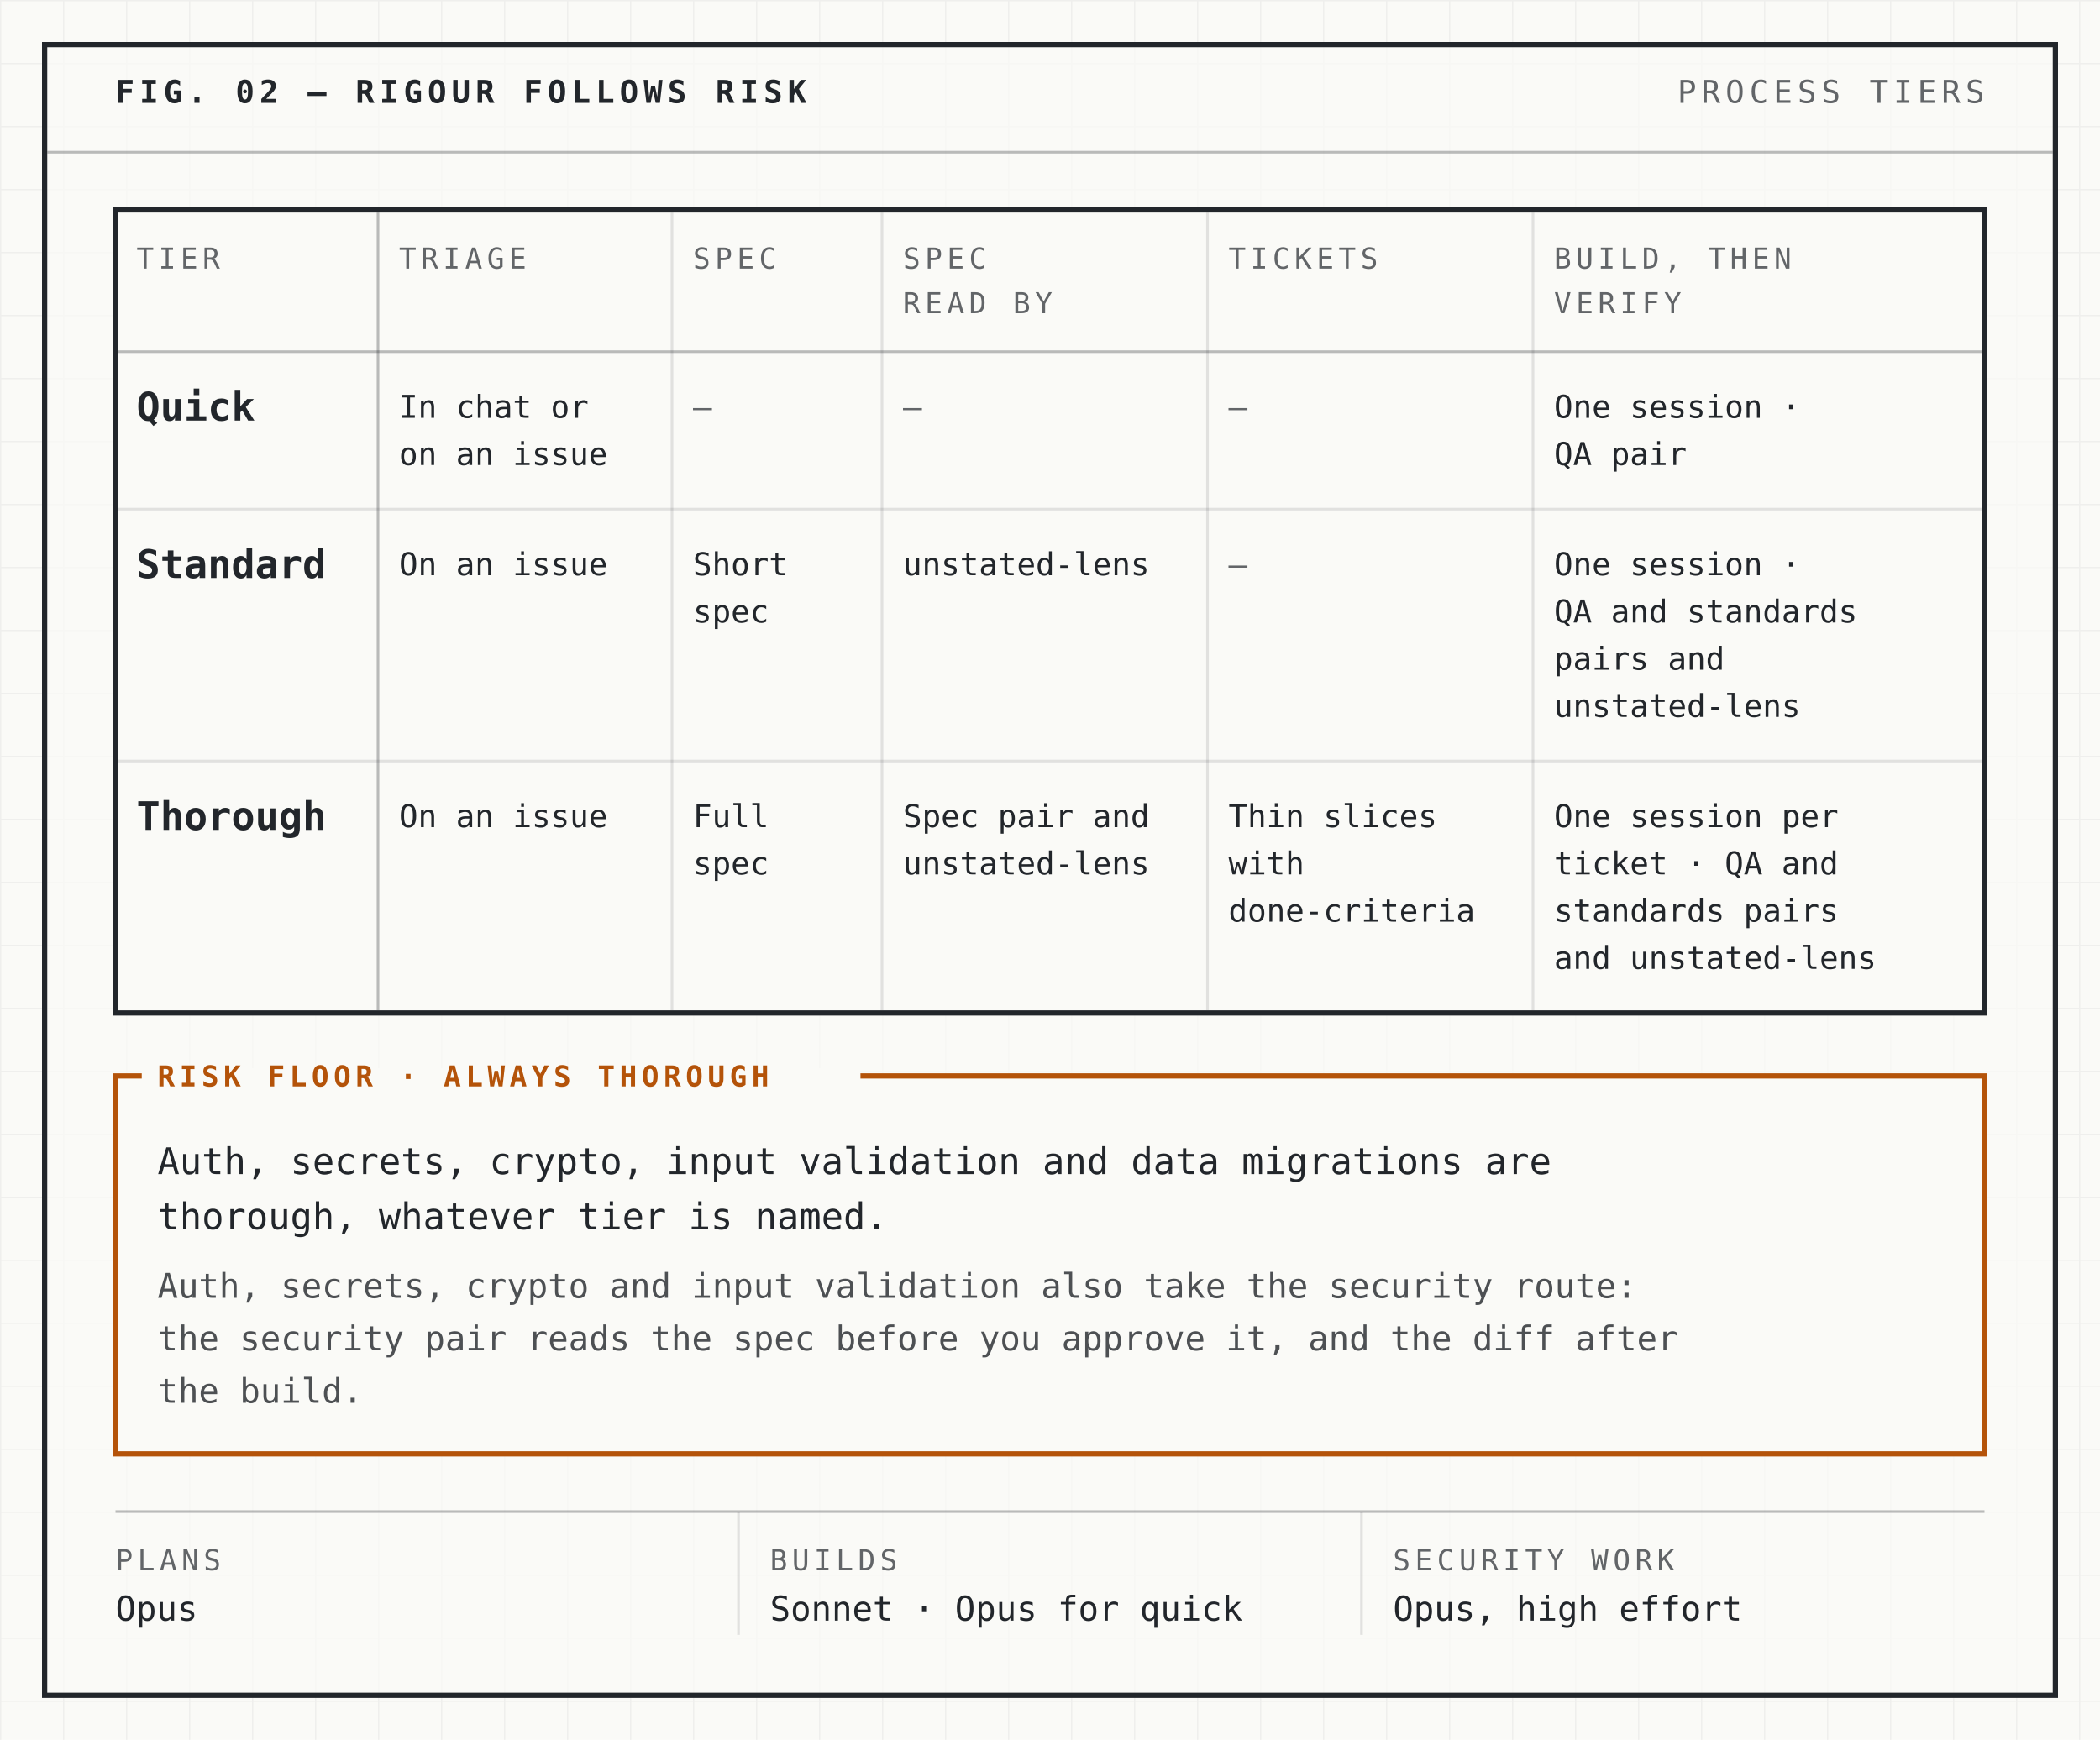
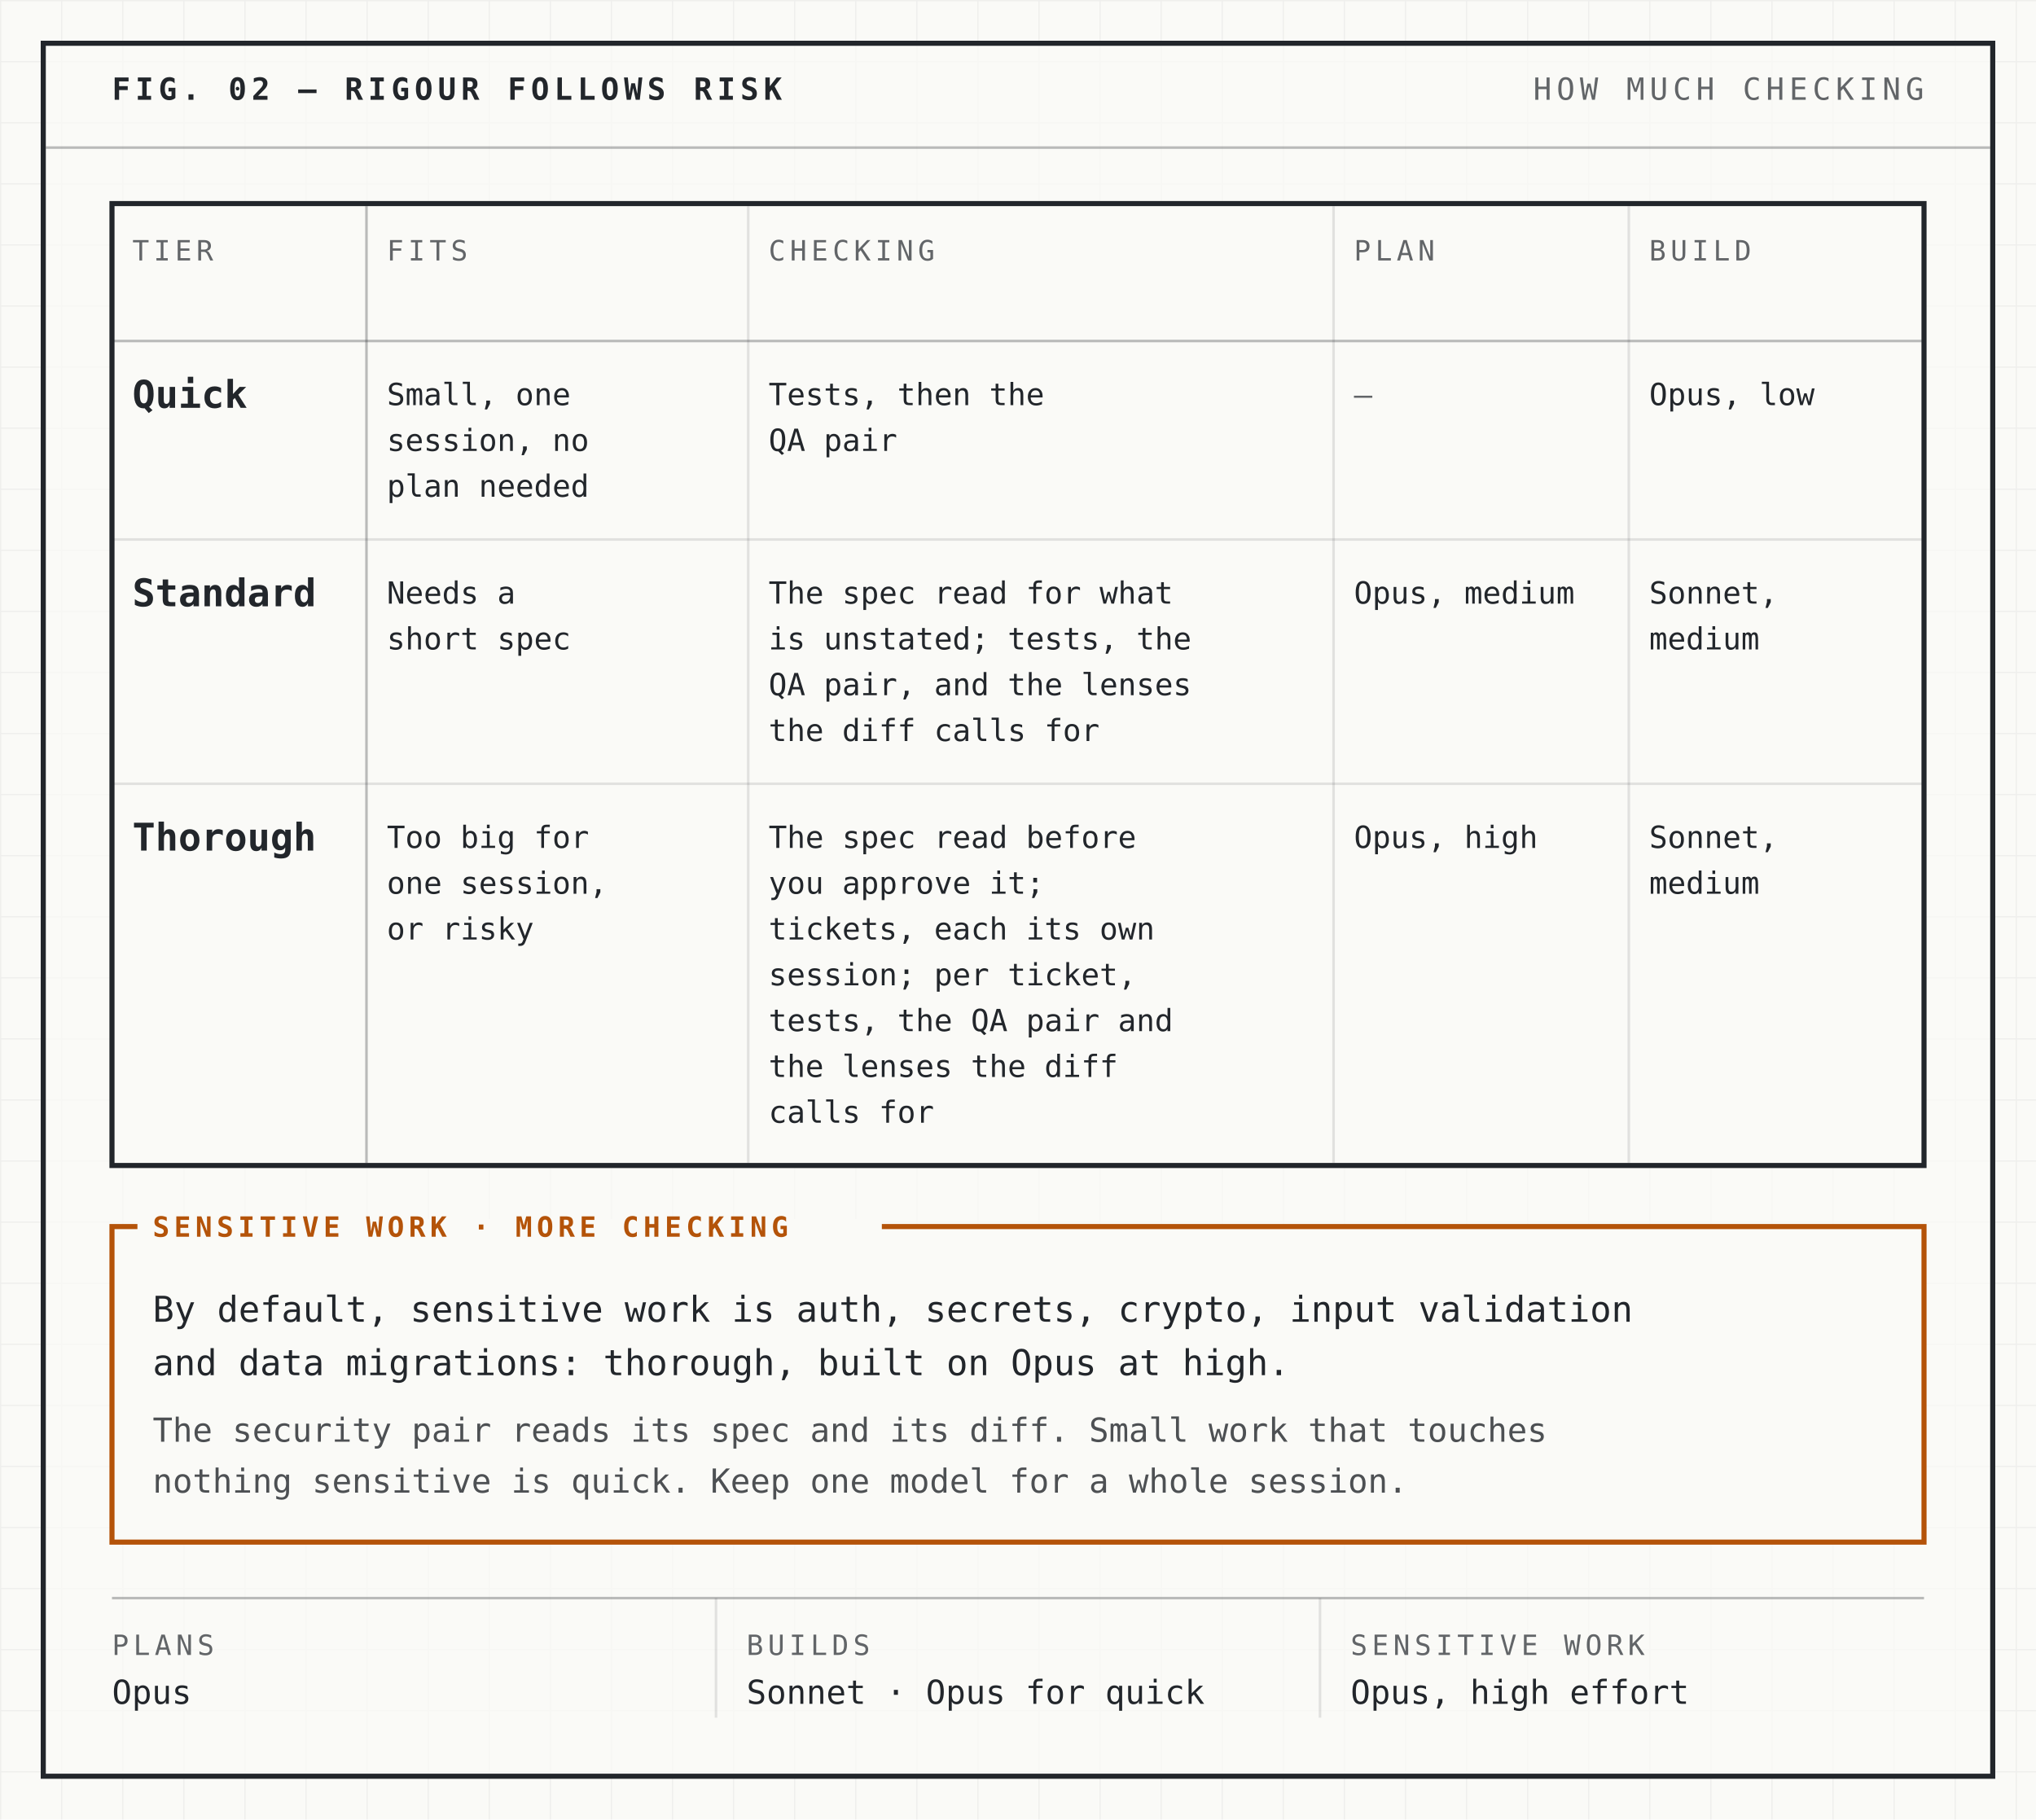
- <svg xmlns="http://www.w3.org/2000/svg" width="800" height="663" viewBox="0 0 800 663" font-family="'IBM Plex Mono', ui-monospace, SFMono-Regular, Menlo, Consolas, monospace" role="img">
-   <rect width="800" height="663" fill="#fafaf7" />
+ <svg xmlns="http://www.w3.org/2000/svg" width="800" height="715" viewBox="0 0 800 715" font-family="'IBM Plex Mono', ui-monospace, SFMono-Regular, Menlo, Consolas, monospace" role="img">
+   <rect width="800" height="715" fill="#fafaf7" />
  <defs>
    <pattern id="grid" width="24" height="24" patternUnits="userSpaceOnUse">
      <path d="M24 0H0V24" fill="none" stroke="#22262b" stroke-opacity="0.05" stroke-width="1" />
    </pattern>
  </defs>
-   <rect width="800" height="663" fill="url(#grid)" />
-   <rect x="17" y="17" width="766" height="629" fill="#fafaf7" fill-opacity="0.72" stroke="#22262b" stroke-width="2" />
+   <rect width="800" height="715" fill="url(#grid)" />
+   <rect x="17" y="17" width="766" height="681" fill="#fafaf7" fill-opacity="0.72" stroke="#22262b" stroke-width="2" />
  <text x="44" y="39.2" font-size="12" font-weight="600" letter-spacing="1.92" fill="#22262b">FIG. 02 — RIGOUR FOLLOWS RISK</text>
-   <text x="756" y="39.2" font-size="12" letter-spacing="1.92" text-anchor="end" fill="#22262b" fill-opacity="0.7">PROCESS TIERS</text>
+   <text x="756" y="39.2" font-size="12" letter-spacing="1.92" text-anchor="end" fill="#22262b" fill-opacity="0.7">HOW MUCH CHECKING</text>
  <line x1="18" y1="58" x2="782" y2="58" stroke="#22262b" stroke-opacity="0.3" stroke-width="1" />
-   <rect x="44" y="80" width="712" height="306" fill="#fafaf7" stroke="#22262b" stroke-width="2" />
+   <rect x="44" y="80" width="712" height="378" fill="#fafaf7" stroke="#22262b" stroke-width="2" />
  <text x="52" y="102.35" font-size="11" letter-spacing="1.76" fill="#22262b" fill-opacity="0.7">TIER</text>
-   <text x="152" y="102.35" font-size="11" letter-spacing="1.76" fill="#22262b" fill-opacity="0.7">TRIAGE</text>
-   <text x="264" y="102.35" font-size="11" letter-spacing="1.76" fill="#22262b" fill-opacity="0.7">SPEC</text>
-   <text x="344" y="102.35" font-size="11" letter-spacing="1.76" fill="#22262b" fill-opacity="0.7">SPEC</text>
-   <text x="344" y="119.35" font-size="11" letter-spacing="1.76" fill="#22262b" fill-opacity="0.7">READ BY</text>
-   <text x="468" y="102.35" font-size="11" letter-spacing="1.76" fill="#22262b" fill-opacity="0.7">TICKETS</text>
-   <text x="592" y="102.35" font-size="11" letter-spacing="1.76" fill="#22262b" fill-opacity="0.7">BUILD, THEN</text>
-   <text x="592" y="119.35" font-size="11" letter-spacing="1.76" fill="#22262b" fill-opacity="0.7">VERIFY</text>
+   <text x="152" y="102.35" font-size="11" letter-spacing="1.76" fill="#22262b" fill-opacity="0.7">FITS</text>
+   <text x="302" y="102.35" font-size="11" letter-spacing="1.76" fill="#22262b" fill-opacity="0.7">CHECKING</text>
+   <text x="532" y="102.35" font-size="11" letter-spacing="1.76" fill="#22262b" fill-opacity="0.7">PLAN</text>
+   <text x="648" y="102.35" font-size="11" letter-spacing="1.76" fill="#22262b" fill-opacity="0.7">BUILD</text>
  <line x1="44" y1="134" x2="756" y2="134" stroke="#22262b" stroke-opacity="0.3" stroke-width="1" />
  <text x="52" y="160.25" font-size="15" font-weight="600" fill="#22262b">Quick</text>
-   <text x="152" y="159.2" font-size="12" fill="#22262b">In chat or</text>
-   <text x="152" y="177.2" font-size="12" fill="#22262b">on an issue</text>
-   <text x="264" y="159.2" font-size="12" fill="#22262b" fill-opacity="0.7">—</text>
-   <text x="344" y="159.2" font-size="12" fill="#22262b" fill-opacity="0.7">—</text>
-   <text x="468" y="159.2" font-size="12" fill="#22262b" fill-opacity="0.7">—</text>
-   <text x="592" y="159.2" font-size="12" fill="#22262b">One session ·</text>
-   <text x="592" y="177.2" font-size="12" fill="#22262b">QA pair</text>
-   <line x1="44" y1="194" x2="756" y2="194" stroke="#22262b" stroke-opacity="0.12" stroke-width="1" />
-   <text x="52" y="220.25" font-size="15" font-weight="600" fill="#22262b">Standard</text>
-   <text x="152" y="219.2" font-size="12" fill="#22262b">On an issue</text>
-   <text x="264" y="219.2" font-size="12" fill="#22262b">Short</text>
-   <text x="264" y="237.2" font-size="12" fill="#22262b">spec</text>
-   <text x="344" y="219.2" font-size="12" fill="#22262b">unstated-lens</text>
-   <text x="468" y="219.2" font-size="12" fill="#22262b" fill-opacity="0.7">—</text>
-   <text x="592" y="219.2" font-size="12" fill="#22262b">One session ·</text>
-   <text x="592" y="237.2" font-size="12" fill="#22262b">QA and standards</text>
-   <text x="592" y="255.2" font-size="12" fill="#22262b">pairs and</text>
-   <text x="592" y="273.2" font-size="12" fill="#22262b">unstated-lens</text>
-   <line x1="44" y1="290" x2="756" y2="290" stroke="#22262b" stroke-opacity="0.12" stroke-width="1" />
-   <text x="52" y="316.25" font-size="15" font-weight="600" fill="#22262b">Thorough</text>
-   <text x="152" y="315.2" font-size="12" fill="#22262b">On an issue</text>
-   <text x="264" y="315.2" font-size="12" fill="#22262b">Full</text>
-   <text x="264" y="333.2" font-size="12" fill="#22262b">spec</text>
-   <text x="344" y="315.2" font-size="12" fill="#22262b">Spec pair and</text>
-   <text x="344" y="333.2" font-size="12" fill="#22262b">unstated-lens</text>
-   <text x="468" y="315.2" font-size="12" fill="#22262b">Thin slices</text>
-   <text x="468" y="333.2" font-size="12" fill="#22262b">with</text>
-   <text x="468" y="351.2" font-size="12" fill="#22262b">done-criteria</text>
-   <text x="592" y="315.2" font-size="12" fill="#22262b">One session per</text>
-   <text x="592" y="333.2" font-size="12" fill="#22262b">ticket · QA and</text>
-   <text x="592" y="351.2" font-size="12" fill="#22262b">standards pairs</text>
-   <text x="592" y="369.2" font-size="12" fill="#22262b">and unstated-lens</text>
-   <line x1="144" y1="81" x2="144" y2="385" stroke="#22262b" stroke-opacity="0.3" stroke-width="1" />
-   <line x1="256" y1="81" x2="256" y2="385" stroke="#22262b" stroke-opacity="0.12" stroke-width="1" />
-   <line x1="336" y1="81" x2="336" y2="385" stroke="#22262b" stroke-opacity="0.12" stroke-width="1" />
-   <line x1="460" y1="81" x2="460" y2="385" stroke="#22262b" stroke-opacity="0.12" stroke-width="1" />
-   <line x1="584" y1="81" x2="584" y2="385" stroke="#22262b" stroke-opacity="0.12" stroke-width="1" />
-   <rect x="44" y="410" width="712" height="144" fill="#fafaf7" stroke="#b45309" stroke-width="2" />
-   <rect x="54" y="407" width="273.8" height="6" fill="#fafaf7" />
-   <text x="60" y="414" font-size="11" font-weight="600" letter-spacing="1.76" fill="#b45309">RISK FLOOR · ALWAYS THOROUGH</text>
-   <text x="60" y="447.4" font-size="14" fill="#22262b">Auth, secrets, crypto, input validation and data migrations are</text>
-   <text x="60" y="468.4" font-size="14" fill="#22262b">thorough, whatever tier is named.</text>
-   <text x="60" y="494.55" font-size="13" fill="#22262b" fill-opacity="0.8">Auth, secrets, crypto and input validation also take the security route:</text>
-   <text x="60" y="514.55" font-size="13" fill="#22262b" fill-opacity="0.8">the security pair reads the spec before you approve it, and the diff after</text>
-   <text x="60" y="534.55" font-size="13" fill="#22262b" fill-opacity="0.8">the build.</text>
-   <line x1="44" y1="576" x2="756" y2="576" stroke="#22262b" stroke-opacity="0.3" stroke-width="1" />
-   <text x="44" y="598.35" font-size="11" letter-spacing="1.76" fill="#22262b" fill-opacity="0.7">PLANS</text>
-   <text x="44" y="617.55" font-size="13" font-weight="500" fill="#22262b">Opus</text>
-   <line x1="281.33" y1="576" x2="281.33" y2="623" stroke="#22262b" stroke-opacity="0.12" stroke-width="1" />
-   <text x="293.33" y="598.35" font-size="11" letter-spacing="1.76" fill="#22262b" fill-opacity="0.7">BUILDS</text>
-   <text x="293.33" y="617.55" font-size="13" font-weight="500" fill="#22262b">Sonnet · Opus for quick</text>
-   <line x1="518.67" y1="576" x2="518.67" y2="623" stroke="#22262b" stroke-opacity="0.12" stroke-width="1" />
-   <text x="530.67" y="598.35" font-size="11" letter-spacing="1.76" fill="#22262b" fill-opacity="0.7">SECURITY WORK</text>
-   <text x="530.67" y="617.55" font-size="13" font-weight="500" fill="#22262b">Opus, high effort</text>
+   <text x="152" y="159.2" font-size="12" fill="#22262b">Small, one</text>
+   <text x="152" y="177.2" font-size="12" fill="#22262b">session, no</text>
+   <text x="152" y="195.2" font-size="12" fill="#22262b">plan needed</text>
+   <text x="302" y="159.2" font-size="12" fill="#22262b">Tests, then the</text>
+   <text x="302" y="177.2" font-size="12" fill="#22262b">QA pair</text>
+   <text x="532" y="159.2" font-size="12" fill="#22262b" fill-opacity="0.7">—</text>
+   <text x="648" y="159.2" font-size="12" fill="#22262b">Opus, low</text>
+   <line x1="44" y1="212" x2="756" y2="212" stroke="#22262b" stroke-opacity="0.12" stroke-width="1" />
+   <text x="52" y="238.25" font-size="15" font-weight="600" fill="#22262b">Standard</text>
+   <text x="152" y="237.2" font-size="12" fill="#22262b">Needs a</text>
+   <text x="152" y="255.2" font-size="12" fill="#22262b">short spec</text>
+   <text x="302" y="237.2" font-size="12" fill="#22262b">The spec read for what</text>
+   <text x="302" y="255.2" font-size="12" fill="#22262b">is unstated; tests, the</text>
+   <text x="302" y="273.2" font-size="12" fill="#22262b">QA pair, and the lenses</text>
+   <text x="302" y="291.2" font-size="12" fill="#22262b">the diff calls for</text>
+   <text x="532" y="237.2" font-size="12" fill="#22262b">Opus, medium</text>
+   <text x="648" y="237.2" font-size="12" fill="#22262b">Sonnet,</text>
+   <text x="648" y="255.2" font-size="12" fill="#22262b">medium</text>
+   <line x1="44" y1="308" x2="756" y2="308" stroke="#22262b" stroke-opacity="0.12" stroke-width="1" />
+   <text x="52" y="334.25" font-size="15" font-weight="600" fill="#22262b">Thorough</text>
+   <text x="152" y="333.2" font-size="12" fill="#22262b">Too big for</text>
+   <text x="152" y="351.2" font-size="12" fill="#22262b">one session,</text>
+   <text x="152" y="369.2" font-size="12" fill="#22262b">or risky</text>
+   <text x="302" y="333.2" font-size="12" fill="#22262b">The spec read before</text>
+   <text x="302" y="351.2" font-size="12" fill="#22262b">you approve it;</text>
+   <text x="302" y="369.2" font-size="12" fill="#22262b">tickets, each its own</text>
+   <text x="302" y="387.2" font-size="12" fill="#22262b">session; per ticket,</text>
+   <text x="302" y="405.2" font-size="12" fill="#22262b">tests, the QA pair and</text>
+   <text x="302" y="423.2" font-size="12" fill="#22262b">the lenses the diff</text>
+   <text x="302" y="441.2" font-size="12" fill="#22262b">calls for</text>
+   <text x="532" y="333.2" font-size="12" fill="#22262b">Opus, high</text>
+   <text x="648" y="333.2" font-size="12" fill="#22262b">Sonnet,</text>
+   <text x="648" y="351.2" font-size="12" fill="#22262b">medium</text>
+   <line x1="144" y1="81" x2="144" y2="457" stroke="#22262b" stroke-opacity="0.3" stroke-width="1" />
+   <line x1="294" y1="81" x2="294" y2="457" stroke="#22262b" stroke-opacity="0.12" stroke-width="1" />
+   <line x1="524" y1="81" x2="524" y2="457" stroke="#22262b" stroke-opacity="0.12" stroke-width="1" />
+   <line x1="640" y1="81" x2="640" y2="457" stroke="#22262b" stroke-opacity="0.12" stroke-width="1" />
+   <rect x="44" y="482" width="712" height="124" fill="#fafaf7" stroke="#b45309" stroke-width="2" />
+   <rect x="54" y="479" width="292.5" height="6" fill="#fafaf7" />
+   <text x="60" y="486" font-size="11" font-weight="600" letter-spacing="1.76" fill="#b45309">SENSITIVE WORK · MORE CHECKING</text>
+   <text x="60" y="519.4" font-size="14" fill="#22262b">By default, sensitive work is auth, secrets, crypto, input validation</text>
+   <text x="60" y="540.4" font-size="14" fill="#22262b">and data migrations: thorough, built on Opus at high.</text>
+   <text x="60" y="566.55" font-size="13" fill="#22262b" fill-opacity="0.8">The security pair reads its spec and its diff. Small work that touches</text>
+   <text x="60" y="586.55" font-size="13" fill="#22262b" fill-opacity="0.8">nothing sensitive is quick. Keep one model for a whole session.</text>
+   <line x1="44" y1="628" x2="756" y2="628" stroke="#22262b" stroke-opacity="0.3" stroke-width="1" />
+   <text x="44" y="650.35" font-size="11" letter-spacing="1.76" fill="#22262b" fill-opacity="0.7">PLANS</text>
+   <text x="44" y="669.55" font-size="13" font-weight="500" fill="#22262b">Opus</text>
+   <line x1="281.33" y1="628" x2="281.33" y2="675" stroke="#22262b" stroke-opacity="0.12" stroke-width="1" />
+   <text x="293.33" y="650.35" font-size="11" letter-spacing="1.76" fill="#22262b" fill-opacity="0.7">BUILDS</text>
+   <text x="293.33" y="669.55" font-size="13" font-weight="500" fill="#22262b">Sonnet · Opus for quick</text>
+   <line x1="518.67" y1="628" x2="518.67" y2="675" stroke="#22262b" stroke-opacity="0.12" stroke-width="1" />
+   <text x="530.67" y="650.35" font-size="11" letter-spacing="1.76" fill="#22262b" fill-opacity="0.7">SENSITIVE WORK</text>
+   <text x="530.67" y="669.55" font-size="13" font-weight="500" fill="#22262b">Opus, high effort</text>
</svg>
